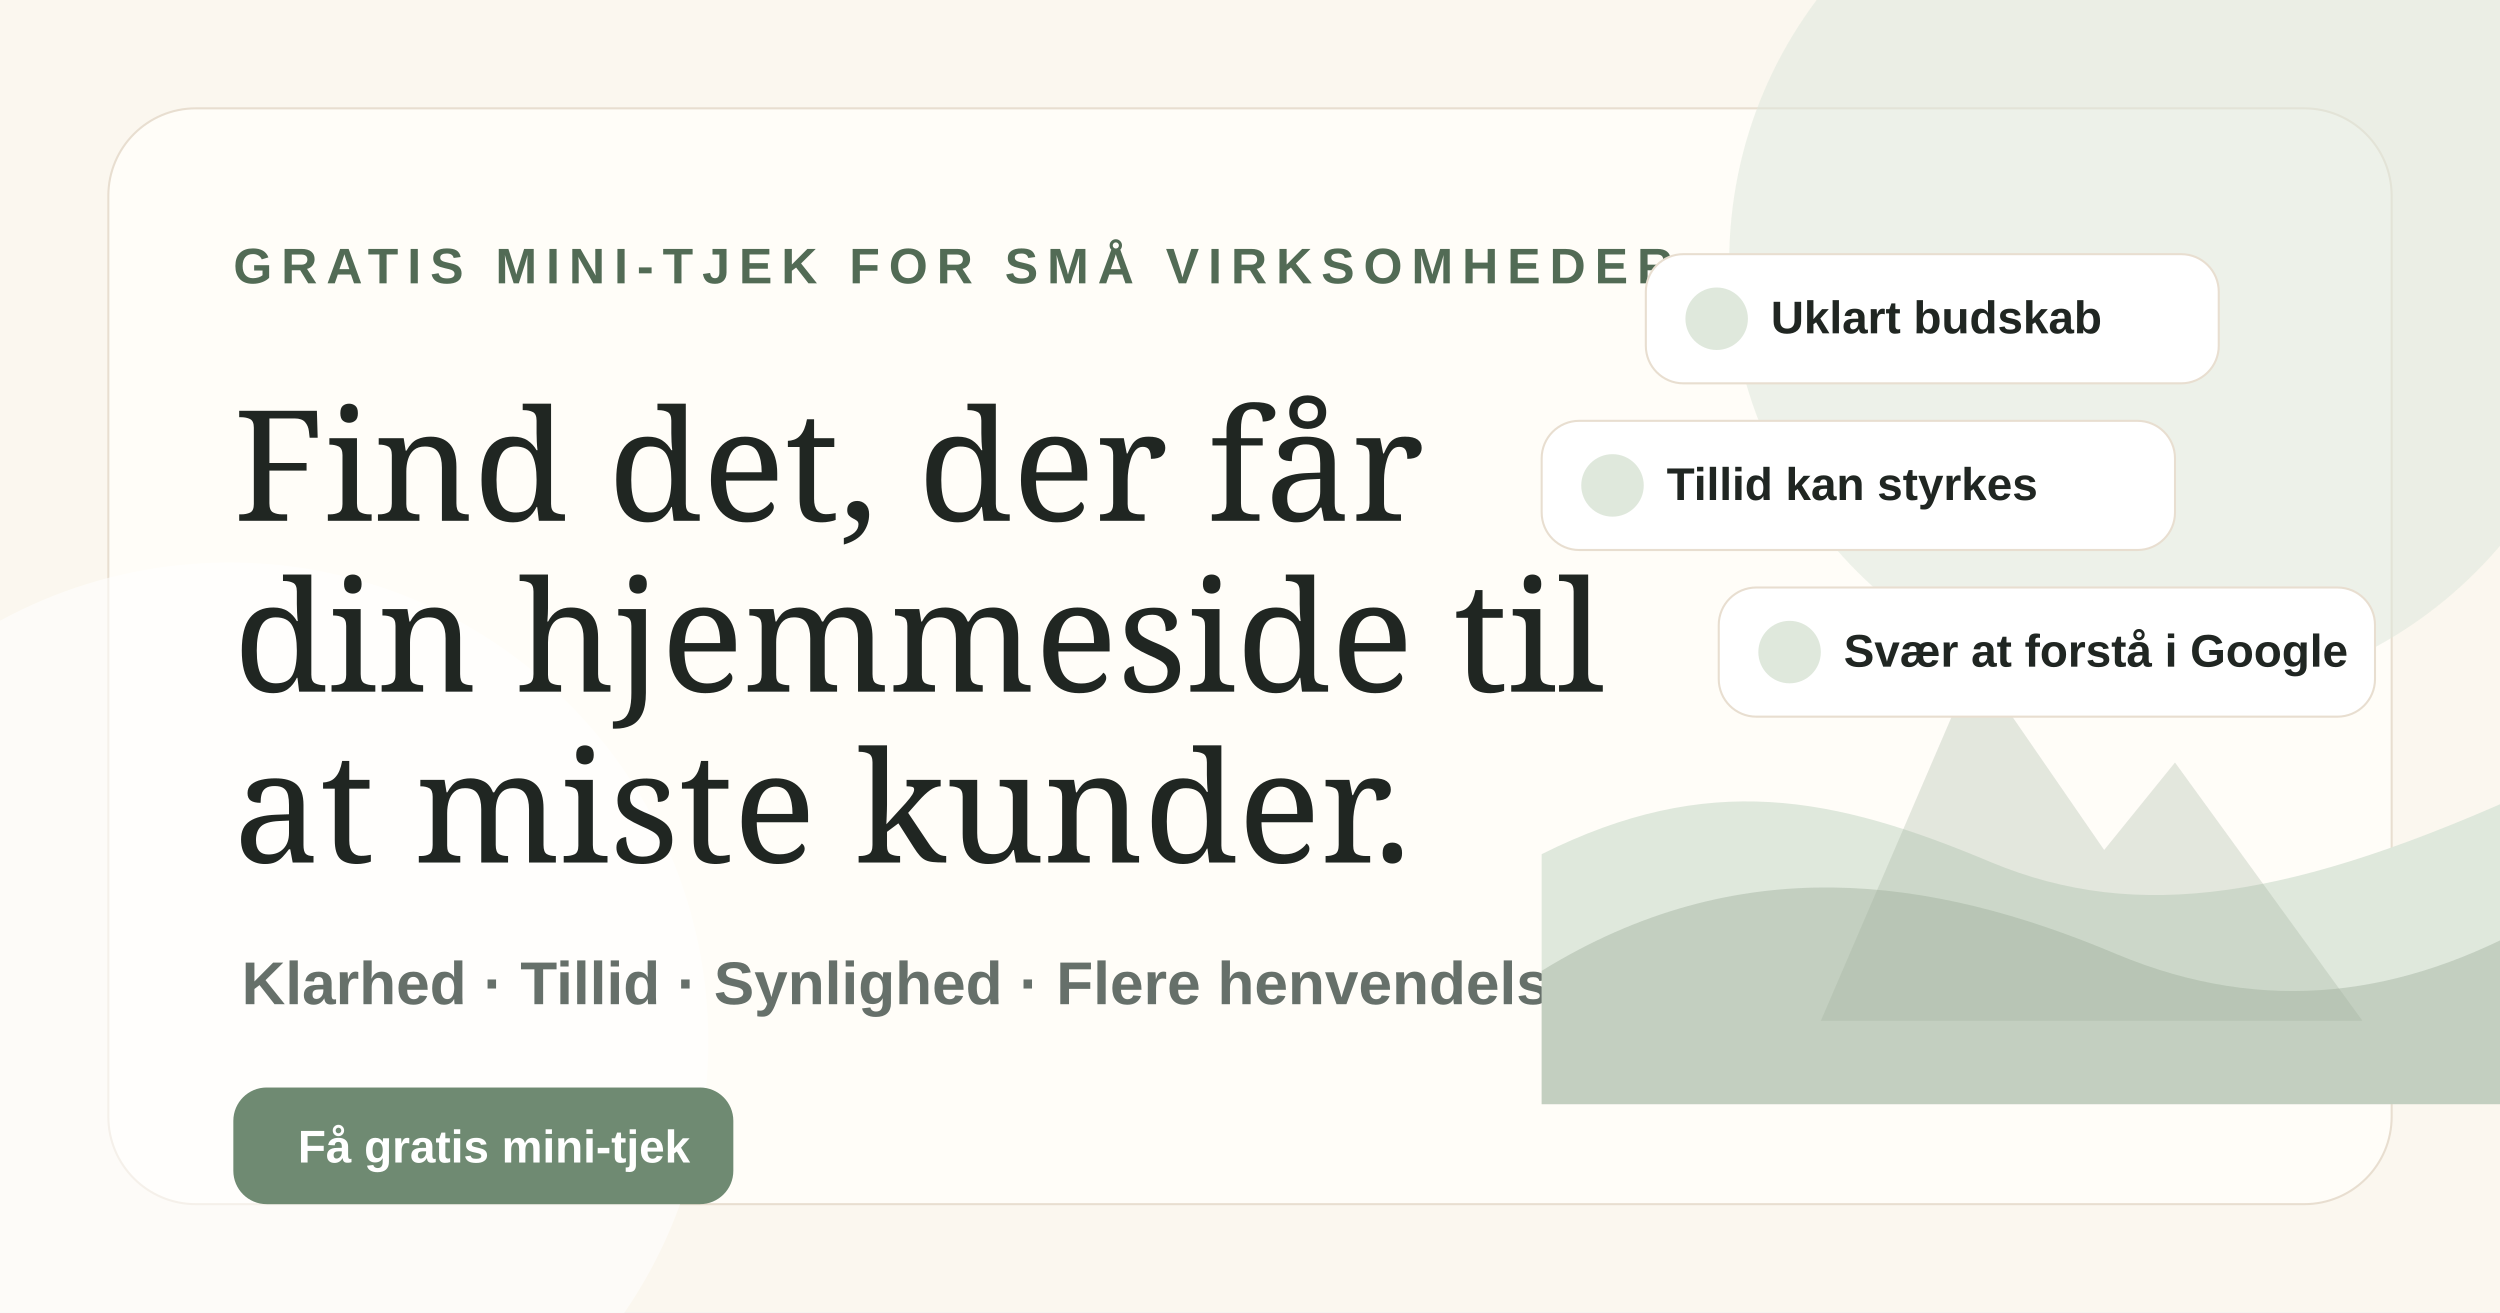
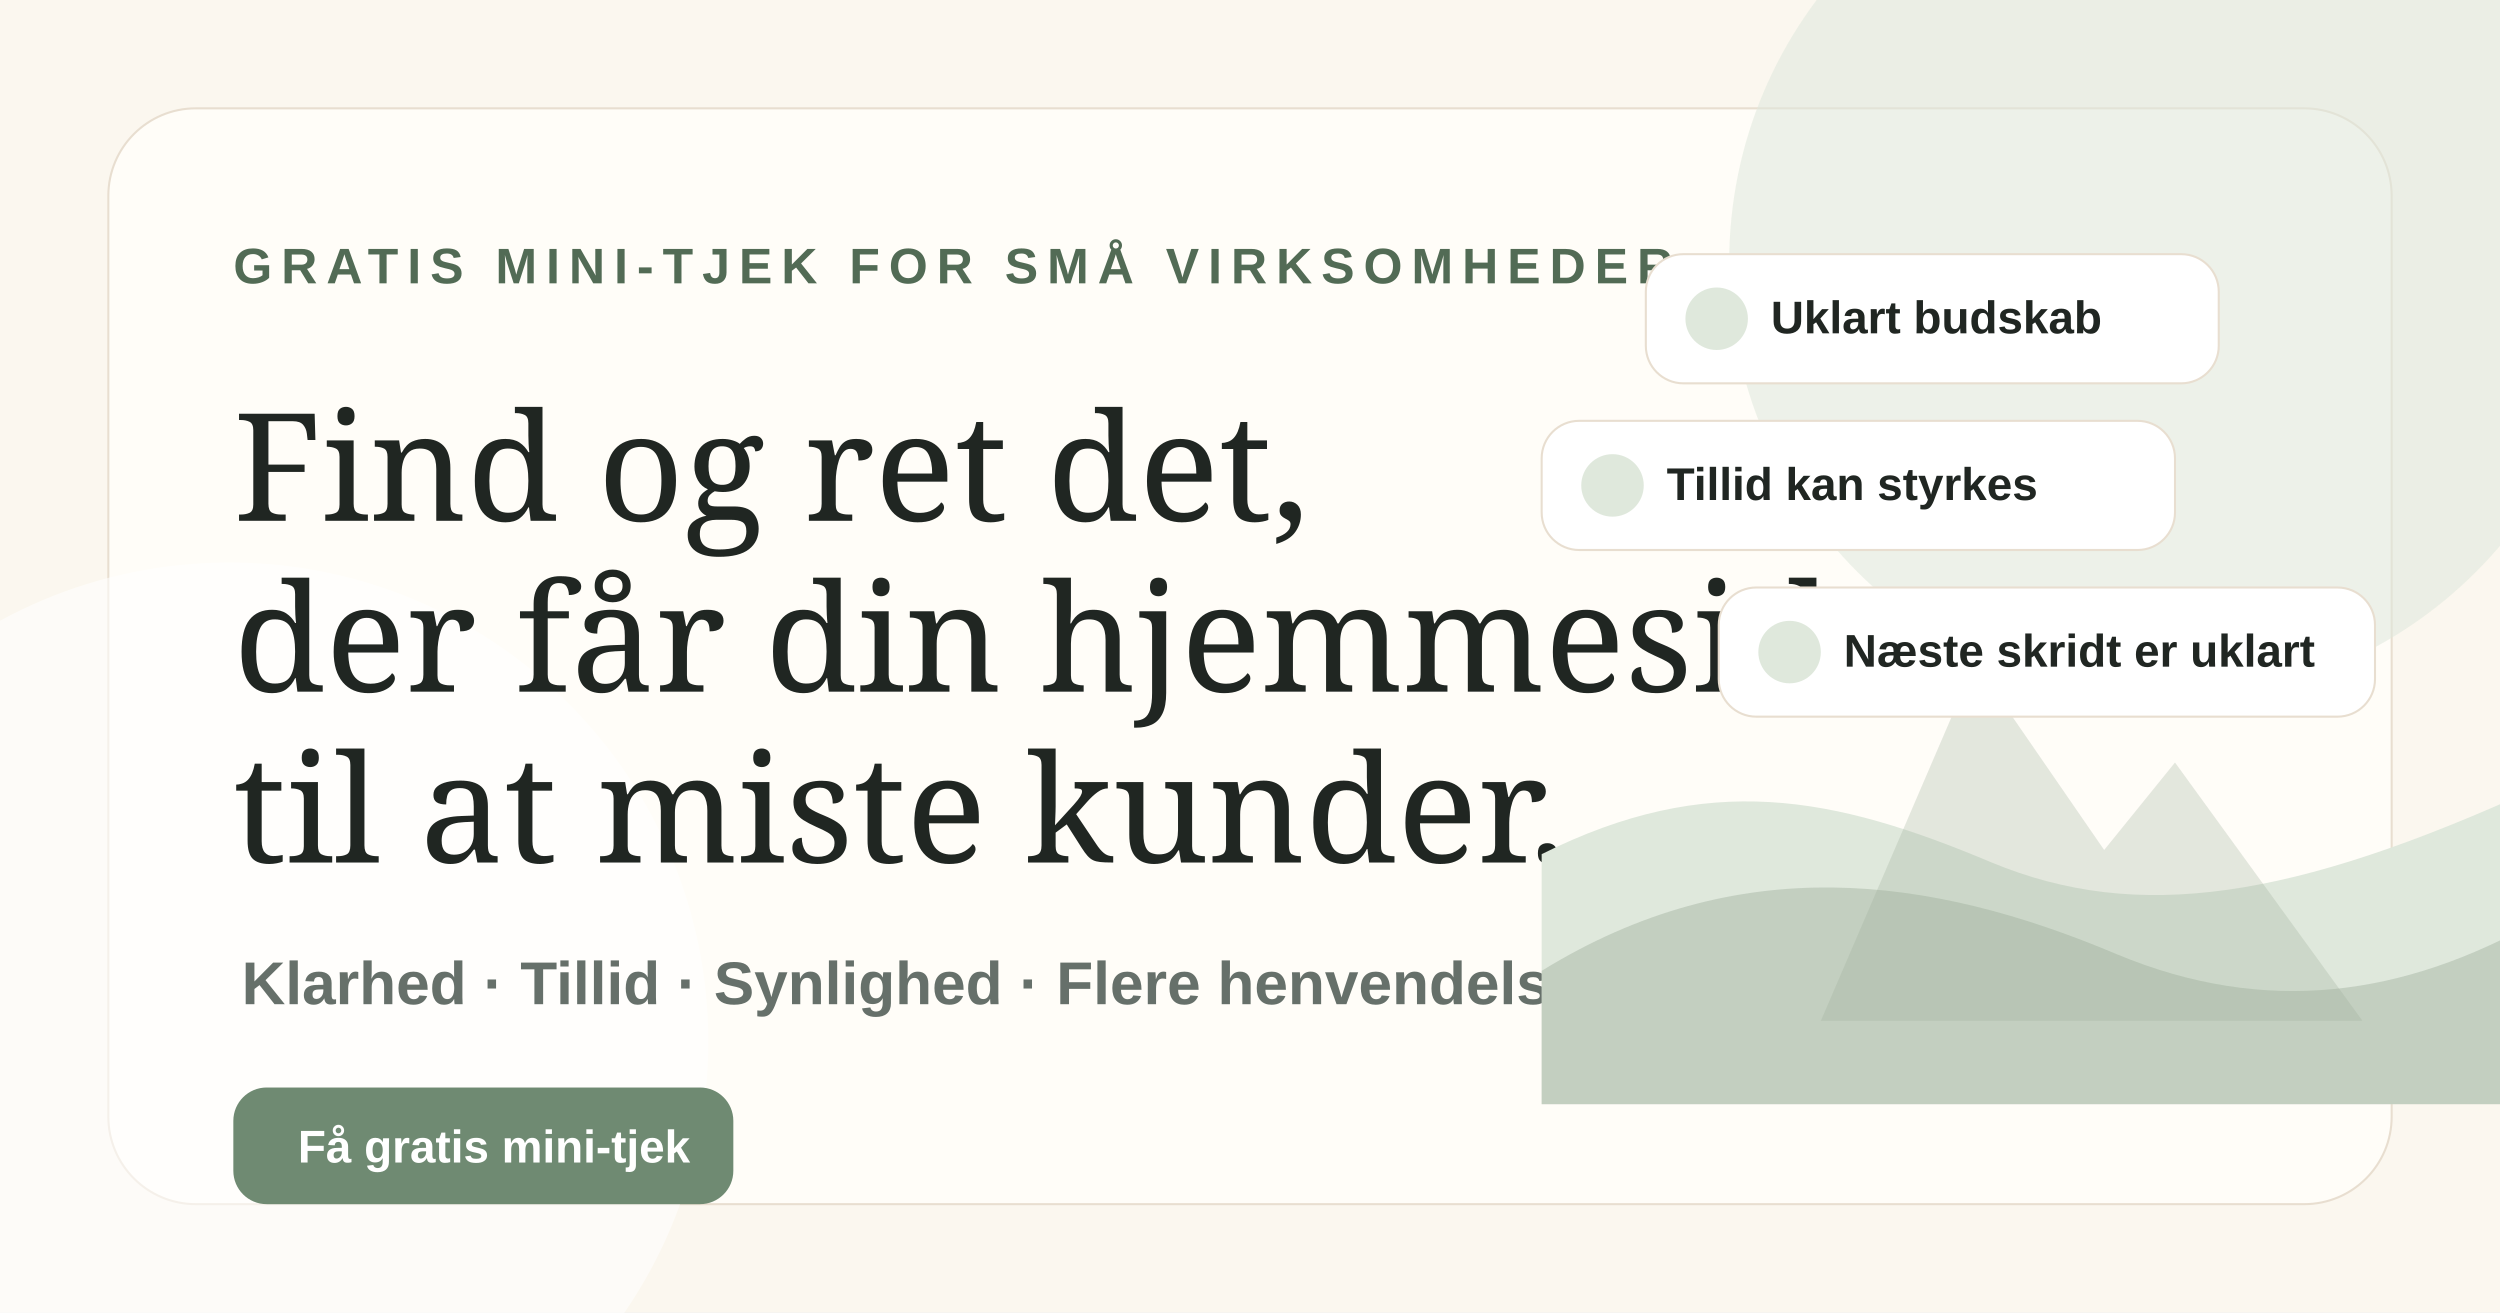
<svg xmlns="http://www.w3.org/2000/svg" width="1200" height="630" viewBox="0 0 1200 630" fill="none" role="img" aria-labelledby="title desc">
  <rect width="1200" height="630" fill="#FBF7EF" />
  <rect x="52" y="52" width="1096" height="526" rx="42" fill="#FFFDF8" stroke="#E8DED0" />
  <circle cx="1040" cy="126" r="210" fill="#DFE8DC" opacity="0.55" />
  <circle cx="110" cy="500" r="230" fill="#FFFFFF" opacity="0.55" />
  <text x="112" y="136" fill="#526B55" font-family="Arial, sans-serif" font-size="24" font-weight="800" letter-spacing="0.18em">GRATIS MINI-TJEK FOR SMÅ VIRKSOMHEDER</text>
-   <text x="112" y="250" fill="#202622" font-family="Georgia, serif" font-size="74" font-weight="500">Find det, der får</text>
-   <text x="112" y="332" fill="#202622" font-family="Georgia, serif" font-size="74" font-weight="500">din hjemmeside til</text>
-   <text x="112" y="414" fill="#202622" font-family="Georgia, serif" font-size="74" font-weight="500">at miste kunder.</text>
+   <text x="112" y="250" fill="#202622" font-family="Georgia, serif" font-size="72" font-weight="500">Find og ret det,</text>
+   <text x="112" y="332" fill="#202622" font-family="Georgia, serif" font-size="72" font-weight="500">der får din hjemmeside</text>
+   <text x="112" y="414" fill="#202622" font-family="Georgia, serif" font-size="72" font-weight="500">til at miste kunder.</text>
  <text x="116" y="482" fill="#66706A" font-family="Arial, sans-serif" font-size="29" font-weight="600">Klarhed · Tillid · Synlighed · Flere henvendelser</text>
  <g transform="translate(780 300)">
    <path d="M-40 110C40 70 100 82 176 114C246 143 320 132 438 78V230H-40Z" fill="#DFE8DC" />
    <path d="M-40 166C54 108 146 120 236 158C308 188 374 178 438 142V230H-40Z" fill="#8FA08D" opacity="0.35" />
    <path d="M168 18L230 108L264 66L354 190H94L168 18Z" fill="#9CAC98" opacity="0.28" />
  </g>
  <g transform="translate(790 122)">
    <rect width="275" height="62" rx="18" fill="#FFFFFF" stroke="#E8DED0" />
    <circle cx="34" cy="31" r="15" fill="#DFE8DC" />
    <text x="60" y="38" fill="#202622" font-family="Arial, sans-serif" font-size="22" font-weight="700">Uklart budskab</text>
  </g>
  <g transform="translate(740 202)">
    <rect width="304" height="62" rx="18" fill="#FFFFFF" stroke="#E8DED0" />
    <circle cx="34" cy="31" r="15" fill="#DFE8DC" />
    <text x="60" y="38" fill="#202622" font-family="Arial, sans-serif" font-size="22" font-weight="700">Tillid kan styrkes</text>
  </g>
  <g transform="translate(825 282)">
    <rect width="315" height="62" rx="18" fill="#FFFFFF" stroke="#E8DED0" />
    <circle cx="34" cy="31" r="15" fill="#DFE8DC" />
-     <text x="60" y="38" fill="#202622" font-family="Arial, sans-serif" font-size="22" font-weight="700">Svær at forstå i Google</text>
+     <text x="60" y="38" fill="#202622" font-family="Arial, sans-serif" font-size="22" font-weight="700">Næste skridt er uklart</text>
  </g>
  <g transform="translate(112 522)">
    <rect width="240" height="56" rx="16" fill="#6F8A72" />
    <text x="31" y="36" fill="#FFFFFF" font-family="Arial, sans-serif" font-size="22" font-weight="800">Få gratis mini-tjek</text>
  </g>
</svg>
